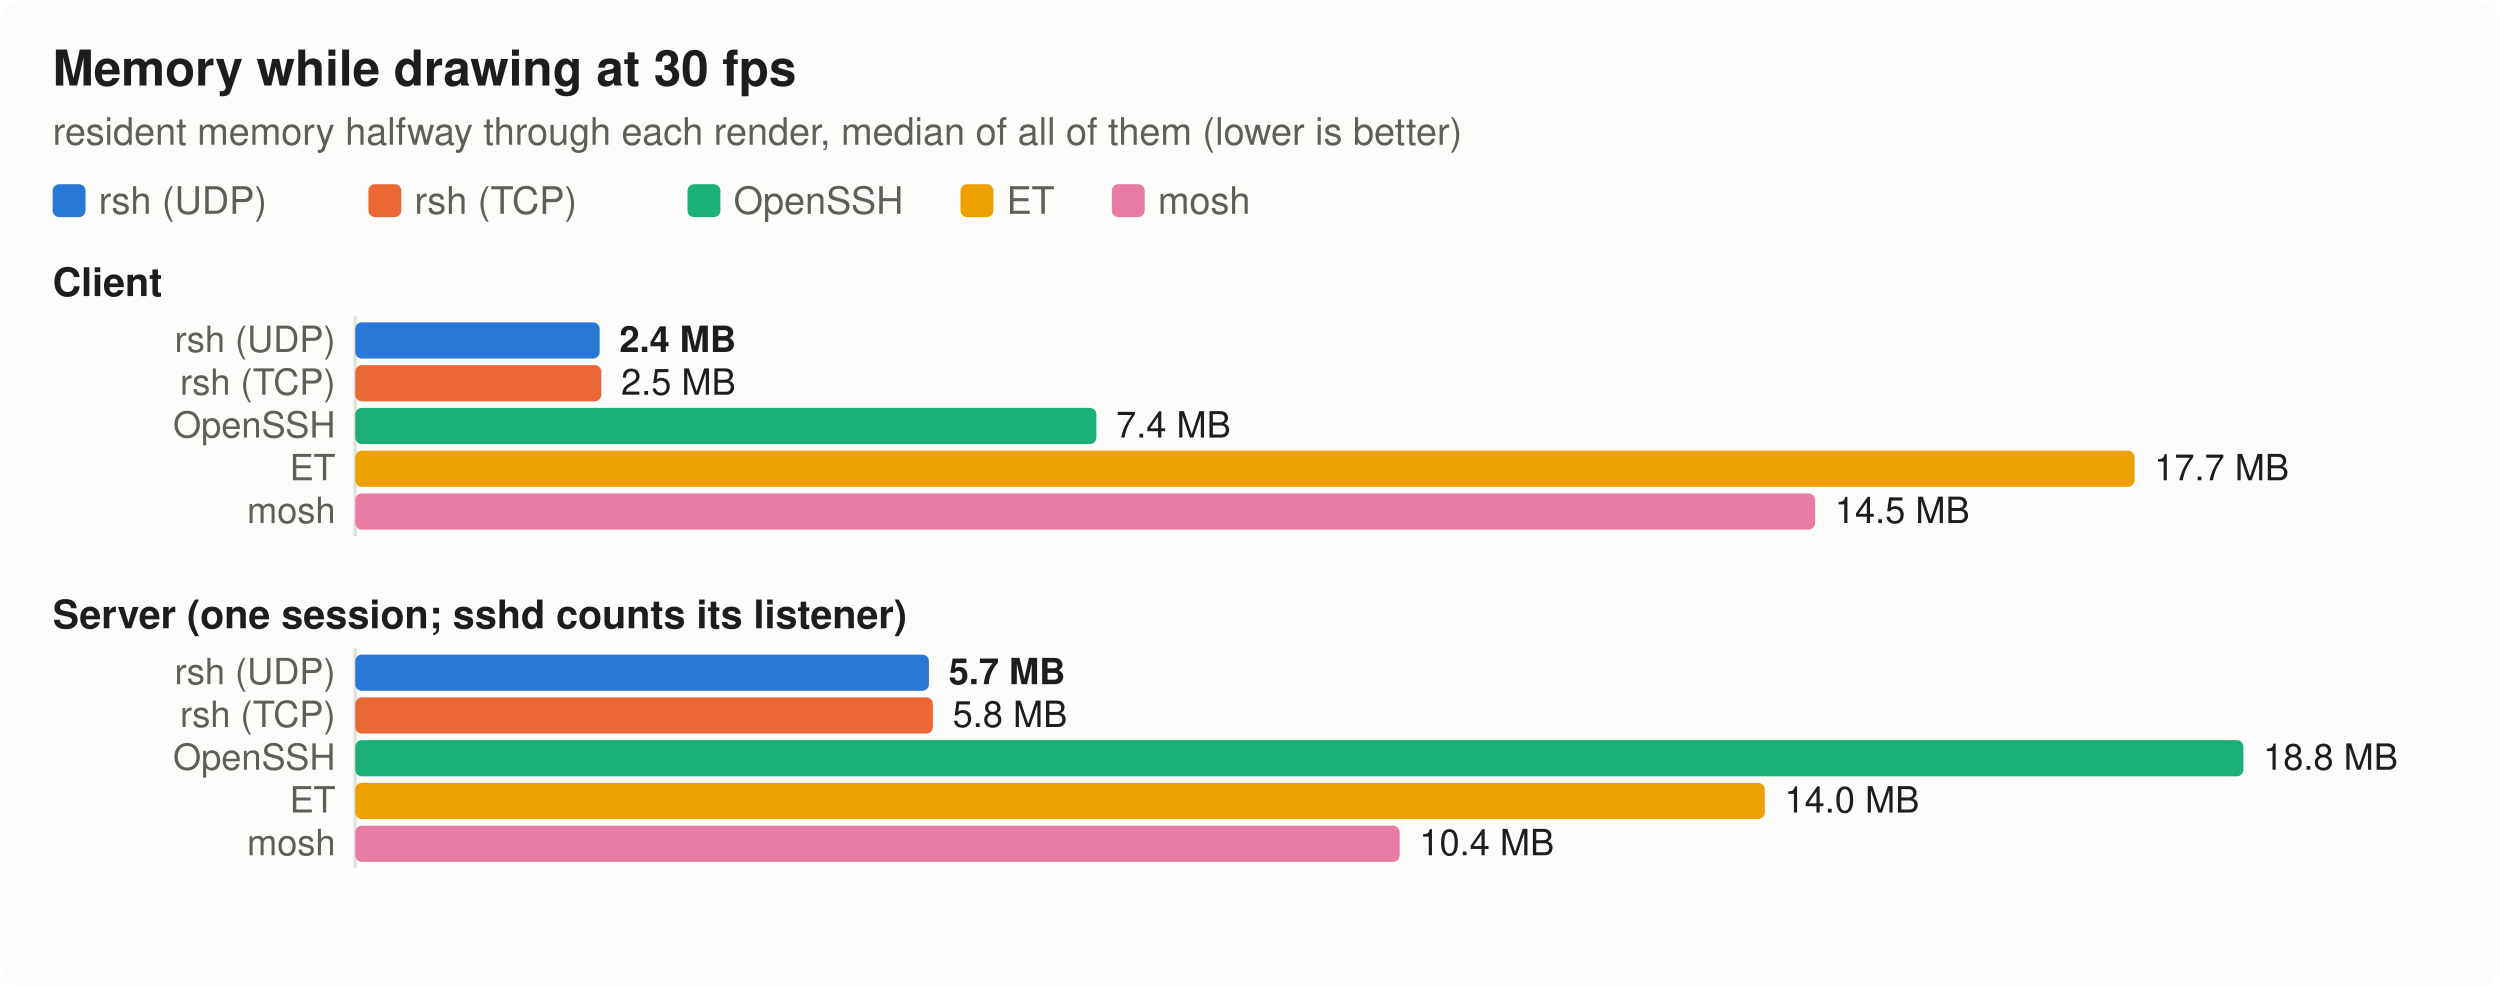
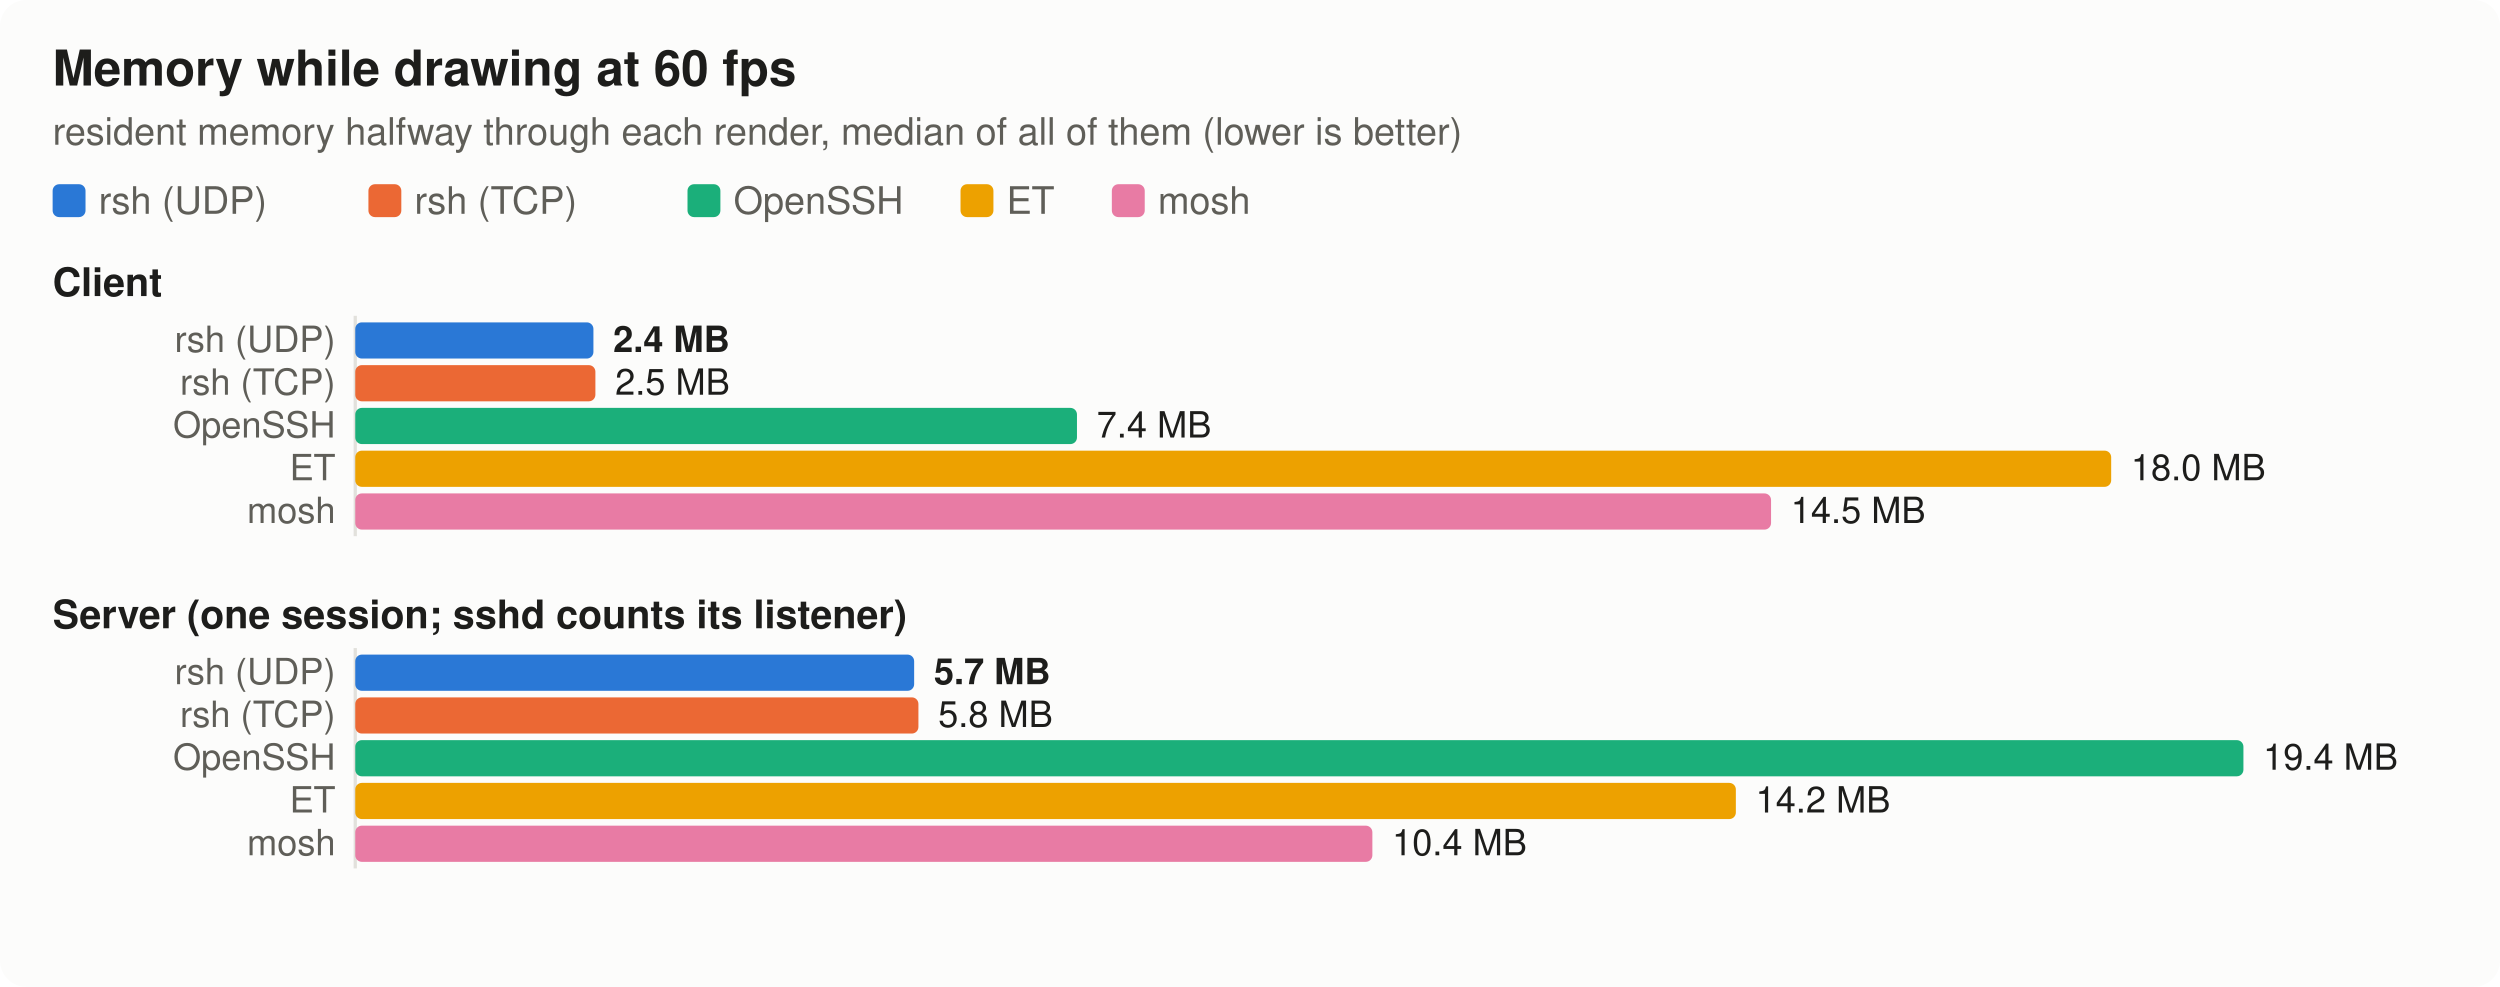
- <svg xmlns="http://www.w3.org/2000/svg" width="760" height="300" viewBox="0 0 760 300" role="img" aria-label="Memory while drawing at 30 fps">
+ <svg xmlns="http://www.w3.org/2000/svg" width="760" height="300" viewBox="0 0 760 300" role="img" aria-label="Memory while drawing at 60 fps">
  <style>svg{font-family:-apple-system,BlinkMacSystemFont,'Segoe UI',Helvetica,Arial,sans-serif}.bg{fill:#fcfcfb}.t1{fill:#1d1d1b}.t2{fill:#5f5e58}.axis{stroke:#e2e1dc}.s-rsh{fill:#2a78d6}.s-rsh_tcp{fill:#eb6834}.s-ssh{fill:#1baf7a}.s-et{fill:#eda100}.s-mosh{fill:#e87ba4}@media (prefers-color-scheme:dark){.bg{fill:#1a1a19}.t1{fill:#f0efec}.t2{fill:#c3c2b7}.axis{stroke:#3a3a37}.s-rsh{fill:#3987e5}.s-rsh_tcp{fill:#d95926}.s-ssh{fill:#199e70}.s-et{fill:#c98500}.s-mosh{fill:#d55181}}</style>
  <rect class="bg" width="100%" height="100%" rx="8" />
-   <text class="t1" x="16" y="26" font-size="15" font-weight="600">Memory while drawing at 30 fps</text>
+   <text class="t1" x="16" y="26" font-size="15" font-weight="600">Memory while drawing at 60 fps</text>
  <text class="t2" x="16" y="44" font-size="11.5">resident memory halfway through each render, median of all of them (lower is better)</text>
  <rect class="s-rsh" x="16" y="56" width="10" height="10" rx="2" />
  <text class="t2" x="30" y="65" font-size="11.5">rsh (UDP)</text>
  <rect class="s-rsh_tcp" x="112" y="56" width="10" height="10" rx="2" />
  <text class="t2" x="126" y="65" font-size="11.5">rsh (TCP)</text>
  <rect class="s-ssh" x="209" y="56" width="10" height="10" rx="2" />
  <text class="t2" x="223" y="65" font-size="11.5">OpenSSH</text>
  <rect class="s-et" x="292" y="56" width="10" height="10" rx="2" />
  <text class="t2" x="306" y="65" font-size="11.5">ET</text>
  <rect class="s-mosh" x="338" y="56" width="10" height="10" rx="2" />
  <text class="t2" x="352" y="65" font-size="11.5">mosh</text>
  <text class="t1" x="16" y="90" font-size="12" font-weight="600">Client</text>
  <line class="axis" x1="108" y1="96" x2="108" y2="163" stroke-width="1" />
  <text class="t2" x="102" y="107" font-size="11" text-anchor="end">rsh (UDP)</text>
-   <rect class="s-rsh" x="108" y="98" width="74.3" height="11" rx="2" />
-   <text class="t1" x="188.3" y="107" font-size="11" font-weight="600">2.4 MB</text>
+   <rect class="s-rsh" x="108" y="98" width="72.4" height="11" rx="2" />
+   <text class="t1" x="186.4" y="107" font-size="11" font-weight="600">2.4 MB</text>
  <text class="t2" x="102" y="120" font-size="11" text-anchor="end">rsh (TCP)</text>
-   <rect class="s-rsh_tcp" x="108" y="111" width="74.8" height="11" rx="2" />
-   <text class="t1" x="188.8" y="120" font-size="11">2.5 MB</text>
+   <rect class="s-rsh_tcp" x="108" y="111" width="73.0" height="11" rx="2" />
+   <text class="t1" x="187.0" y="120" font-size="11">2.5 MB</text>
  <text class="t2" x="102" y="133" font-size="11" text-anchor="end">OpenSSH</text>
-   <rect class="s-ssh" x="108" y="124" width="225.3" height="11" rx="2" />
-   <text class="t1" x="339.3" y="133" font-size="11">7.4 MB</text>
+   <rect class="s-ssh" x="108" y="124" width="219.4" height="11" rx="2" />
+   <text class="t1" x="333.4" y="133" font-size="11">7.4 MB</text>
  <text class="t2" x="102" y="146" font-size="11" text-anchor="end">ET</text>
-   <rect class="s-et" x="108" y="137" width="540.9" height="11" rx="2" />
-   <text class="t1" x="654.9" y="146" font-size="11">17.7 MB</text>
+   <rect class="s-et" x="108" y="137" width="533.8" height="11" rx="2" />
+   <text class="t1" x="647.8" y="146" font-size="11">18.0 MB</text>
  <text class="t2" x="102" y="159" font-size="11" text-anchor="end">mosh</text>
-   <rect class="s-mosh" x="108" y="150" width="443.8" height="11" rx="2" />
-   <text class="t1" x="557.8" y="159" font-size="11">14.5 MB</text>
+   <rect class="s-mosh" x="108" y="150" width="430.4" height="11" rx="2" />
+   <text class="t1" x="544.4" y="159" font-size="11">14.5 MB</text>
  <text class="t1" x="16" y="191" font-size="12" font-weight="600">Server (one session; sshd counts its listener)</text>
  <line class="axis" x1="108" y1="197" x2="108" y2="264" stroke-width="1" />
  <text class="t2" x="102" y="208" font-size="11" text-anchor="end">rsh (UDP)</text>
-   <rect class="s-rsh" x="108" y="199" width="174.4" height="11" rx="2" />
-   <text class="t1" x="288.4" y="208" font-size="11" font-weight="600">5.7 MB</text>
+   <rect class="s-rsh" x="108" y="199" width="169.9" height="11" rx="2" />
+   <text class="t1" x="283.9" y="208" font-size="11" font-weight="600">5.7 MB</text>
  <text class="t2" x="102" y="221" font-size="11" text-anchor="end">rsh (TCP)</text>
-   <rect class="s-rsh_tcp" x="108" y="212" width="175.6" height="11" rx="2" />
-   <text class="t1" x="289.6" y="221" font-size="11">5.8 MB</text>
+   <rect class="s-rsh_tcp" x="108" y="212" width="171.2" height="11" rx="2" />
+   <text class="t1" x="285.2" y="221" font-size="11">5.8 MB</text>
  <text class="t2" x="102" y="234" font-size="11" text-anchor="end">OpenSSH</text>
  <rect class="s-ssh" x="108" y="225" width="574.0" height="11" rx="2" />
-   <text class="t1" x="688.0" y="234" font-size="11">18.8 MB</text>
+   <text class="t1" x="688.0" y="234" font-size="11">19.4 MB</text>
  <text class="t2" x="102" y="247" font-size="11" text-anchor="end">ET</text>
-   <rect class="s-et" x="108" y="238" width="428.5" height="11" rx="2" />
-   <text class="t1" x="542.5" y="247" font-size="11">14.0 MB</text>
+   <rect class="s-et" x="108" y="238" width="419.7" height="11" rx="2" />
+   <text class="t1" x="533.7" y="247" font-size="11">14.2 MB</text>
  <text class="t2" x="102" y="260" font-size="11" text-anchor="end">mosh</text>
-   <rect class="s-mosh" x="108" y="251" width="317.5" height="11" rx="2" />
-   <text class="t1" x="431.5" y="260" font-size="11">10.4 MB</text>
+   <rect class="s-mosh" x="108" y="251" width="309.2" height="11" rx="2" />
+   <text class="t1" x="423.2" y="260" font-size="11">10.4 MB</text>
</svg>
